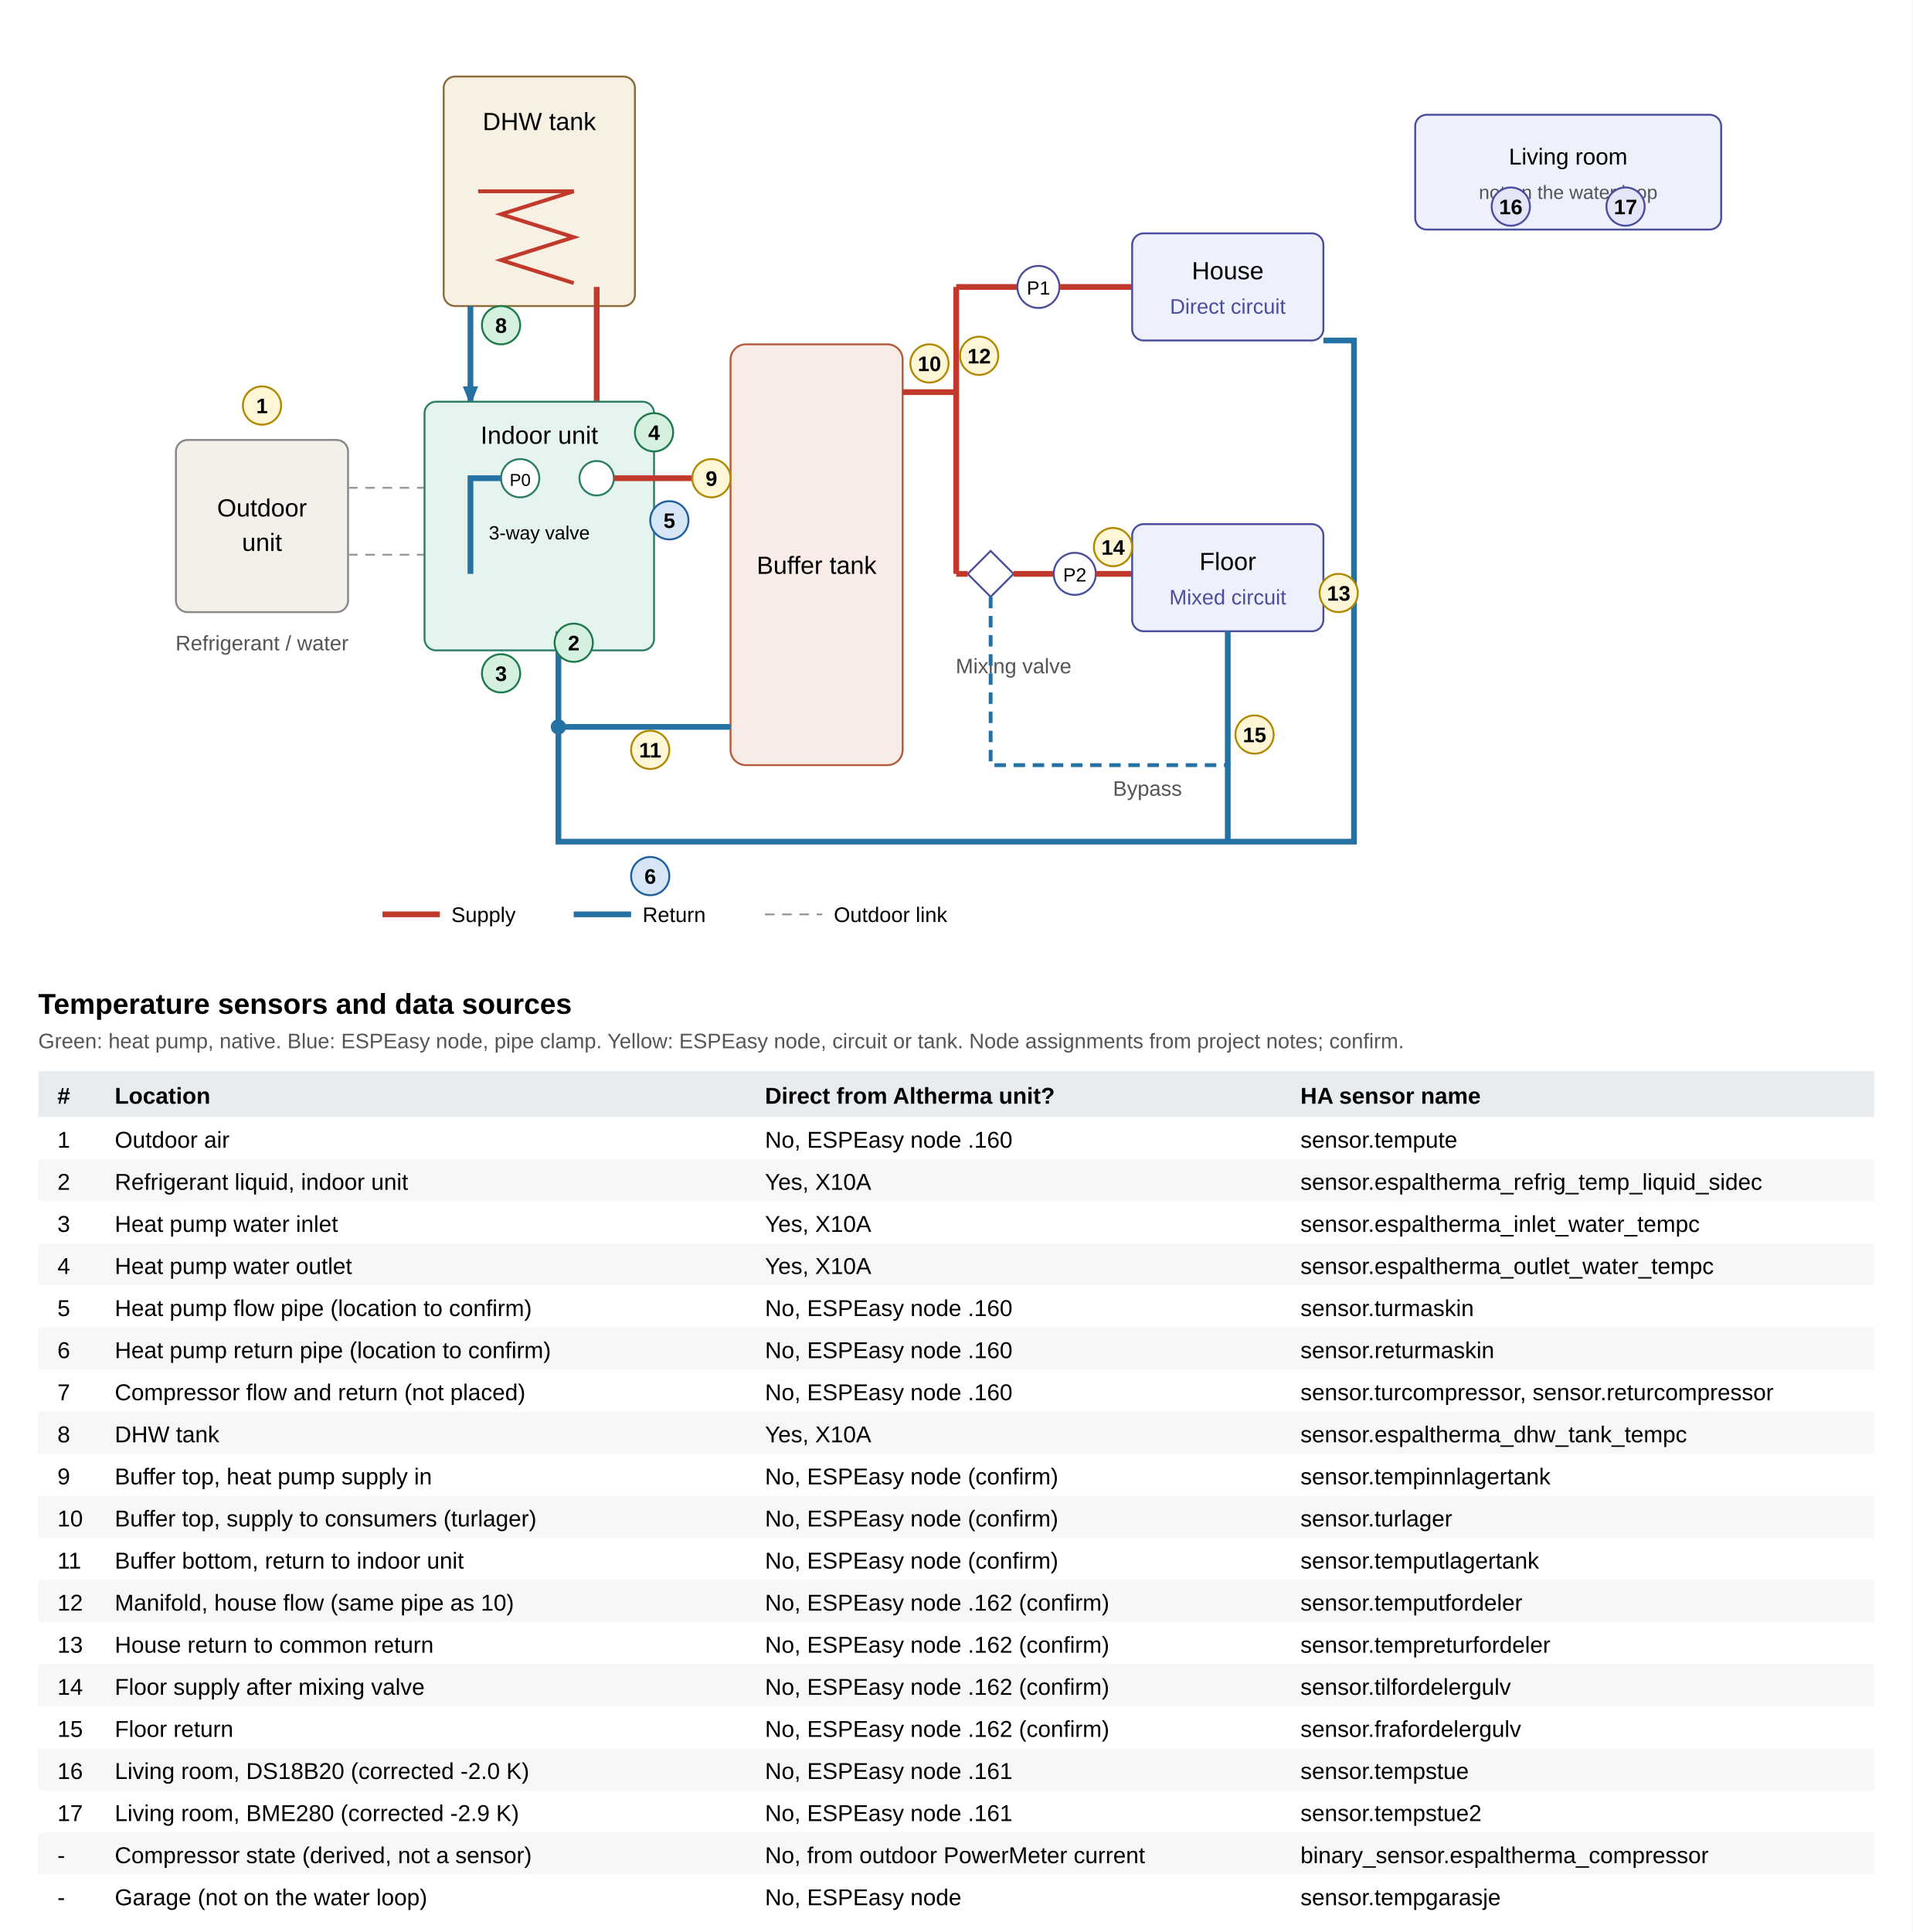
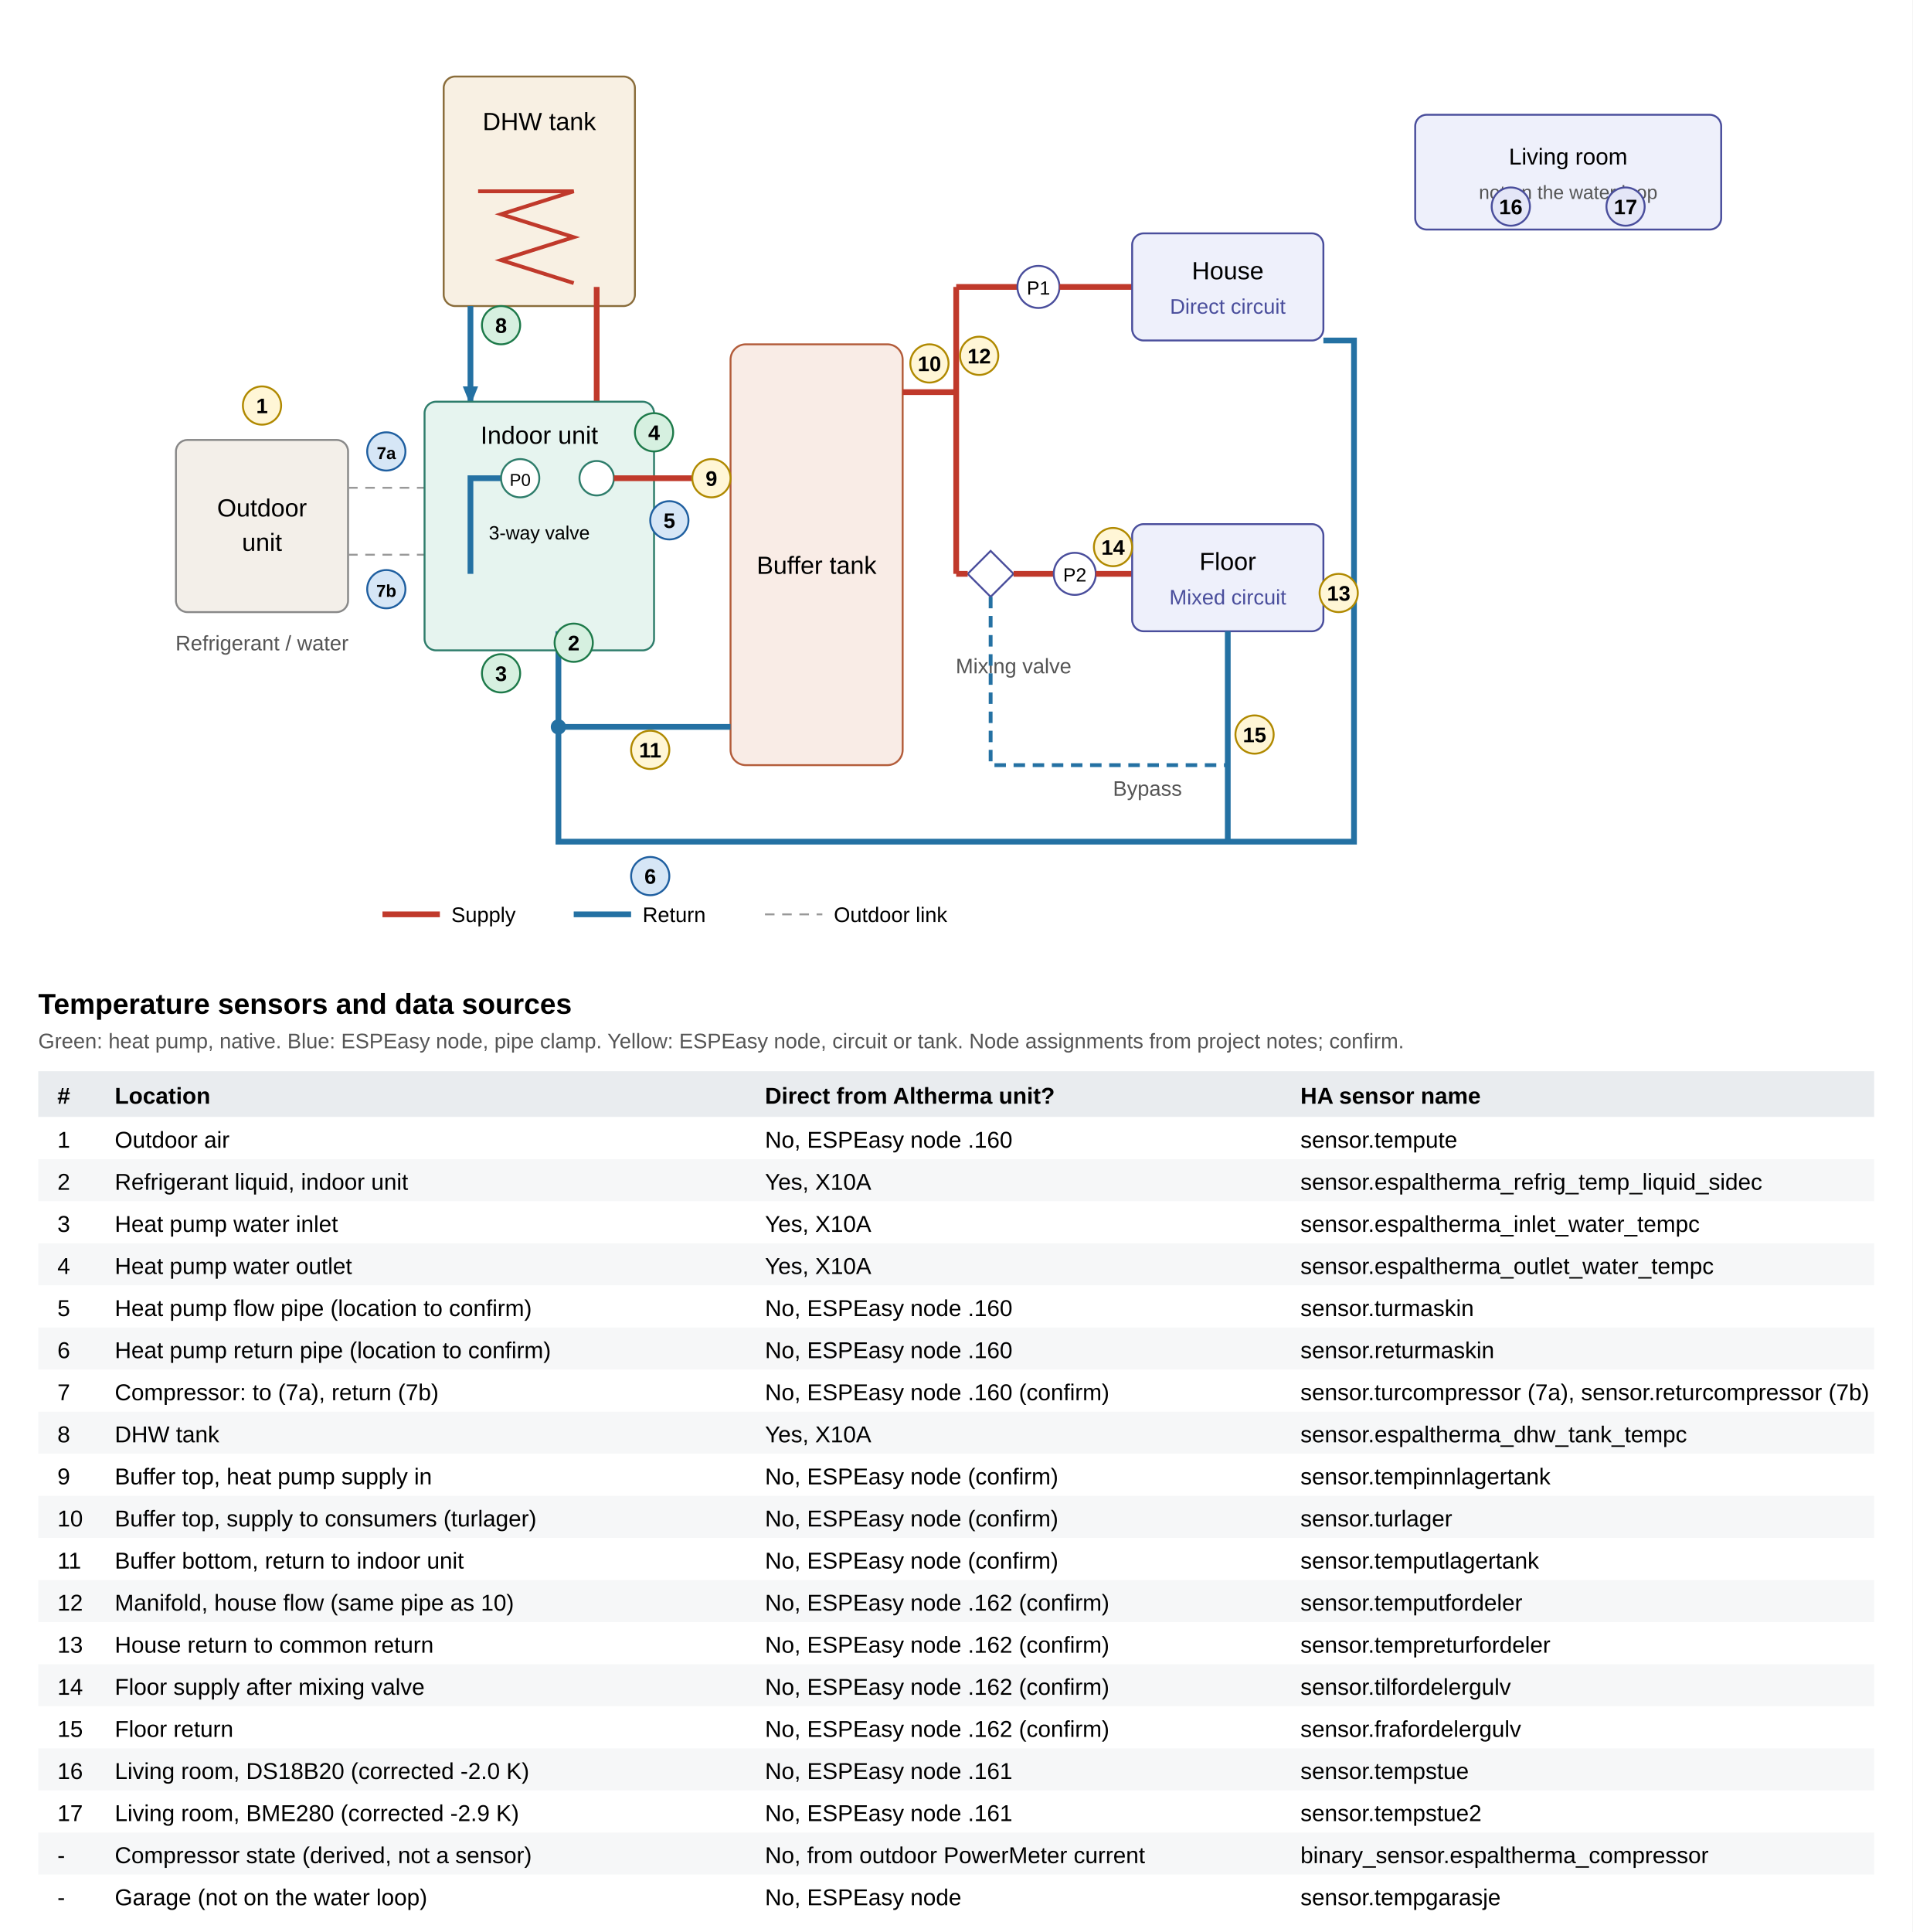
<svg xmlns="http://www.w3.org/2000/svg" viewBox="0 0 1000 1010" width="1000" height="1010" font-family="Segoe UI, Arial, sans-serif">
  <rect width="1000" height="1010" fill="#ffffff" />
  <rect x="92" y="230" width="90" height="90" rx="6" fill="#f3efe9" stroke="#888" />
  <text x="137" y="270" text-anchor="middle" font-size="13">Outdoor</text>
  <text x="137" y="288" text-anchor="middle" font-size="13">unit</text>
  <line x1="182" y1="255" x2="222" y2="255" stroke="#999" stroke-dasharray="5 4" />
  <line x1="182" y1="290" x2="222" y2="290" stroke="#999" stroke-dasharray="5 4" />
  <text x="137" y="340" text-anchor="middle" font-size="11" fill="#555">Refrigerant / water</text>
  <rect x="232" y="40" width="100" height="120" rx="6" fill="#f8f0e3" stroke="#8a6d3b" />
  <text x="282" y="68" text-anchor="middle" font-size="13">DHW tank</text>
  <path d="M250 100 H300 L262 112 L300 124 L262 136 L300 148" fill="none" stroke="#c0392b" stroke-width="2" />
  <path d="M312 245 V150" stroke="#c0392b" stroke-width="3" fill="none" />
  <path d="M246 160 V210" stroke="#2471a3" stroke-width="3" fill="none" />
  <polygon points="246,212 242,202 250,202" fill="#2471a3" />
  <rect x="222" y="210" width="120" height="130" rx="6" fill="#e6f4ef" stroke="#2e7d6b" />
  <text x="282" y="232" text-anchor="middle" font-size="13">Indoor unit</text>
  <path d="M246 300 V250 H262" stroke="#2471a3" stroke-width="3" fill="none" />
  <circle cx="272" cy="250" r="10" fill="#ffffff" stroke="#2e7d6b" />
  <text x="272" y="254" text-anchor="middle" font-size="9">P0</text>
  <circle cx="312" cy="250" r="9" fill="#ffffff" stroke="#2e7d6b" />
  <text x="282" y="282" text-anchor="middle" font-size="10">3-way valve</text>
  <path d="M292 380 V330" stroke="#2471a3" stroke-width="3" fill="none" />
  <circle cx="292" cy="380" r="4" fill="#2471a3" />
  <path d="M321 250 H382" stroke="#c0392b" stroke-width="3" fill="none" />
  <rect x="382" y="180" width="90" height="220" rx="8" fill="#f9ece6" stroke="#b35c3a" />
  <text x="427" y="300" text-anchor="middle" font-size="13">Buffer tank</text>
  <path d="M382 380 H292" stroke="#2471a3" stroke-width="3" fill="none" />
  <path d="M472 205 H500" stroke="#c0392b" stroke-width="3" fill="none" />
  <path d="M500 150 V300" stroke="#c0392b" stroke-width="3" fill="none" />
  <path d="M500 150 H532" stroke="#c0392b" stroke-width="3" fill="none" />
  <circle cx="543" cy="150" r="11" fill="#ffffff" stroke="#4a4e9c" />
  <text x="543" y="154" text-anchor="middle" font-size="10">P1</text>
  <path d="M554 150 H592" stroke="#c0392b" stroke-width="3" fill="none" />
  <polygon points="518,288 530,300 518,312 506,300" fill="#ffffff" stroke="#4a4e9c" />
  <path d="M500 300 H506" stroke="#c0392b" stroke-width="3" fill="none" />
  <path d="M530 300 H551" stroke="#c0392b" stroke-width="3" fill="none" />
  <circle cx="562" cy="300" r="11" fill="#ffffff" stroke="#4a4e9c" />
  <text x="562" y="304" text-anchor="middle" font-size="10">P2</text>
  <path d="M573 300 H592" stroke="#c0392b" stroke-width="3" fill="none" />
  <text x="530" y="352" text-anchor="middle" font-size="11" fill="#555">Mixing valve</text>
  <path d="M518 312 V400 H642" stroke="#2471a3" stroke-width="2" stroke-dasharray="6 4" fill="none" />
  <text x="600" y="416" text-anchor="middle" font-size="11" fill="#555">Bypass</text>
  <rect x="592" y="122" width="100" height="56" rx="6" fill="#eef0fb" stroke="#4a4e9c" />
  <text x="642" y="146" text-anchor="middle" font-size="13">House</text>
  <text x="642" y="164" text-anchor="middle" font-size="11" fill="#4a4e9c">Direct circuit</text>
  <path d="M692 178 H708 V440 H292 V380" stroke="#2471a3" stroke-width="3" fill="none" />
  <rect x="592" y="274" width="100" height="56" rx="6" fill="#eef0fb" stroke="#4a4e9c" />
  <text x="642" y="298" text-anchor="middle" font-size="13">Floor</text>
  <text x="642" y="316" text-anchor="middle" font-size="11" fill="#4a4e9c">Mixed circuit</text>
  <path d="M642 330 V440" stroke="#2471a3" stroke-width="3" fill="none" />
  <rect x="740" y="60" width="160" height="60" rx="6" fill="#eef0fb" stroke="#4a4e9c" />
  <text x="820" y="86" text-anchor="middle" font-size="12">Living room</text>
  <text x="820" y="104" text-anchor="middle" font-size="10" fill="#555">not on the water loop</text>
  <path d="M200 478 H230" stroke="#c0392b" stroke-width="3" />
  <text x="236" y="482" font-size="11">Supply</text>
  <path d="M300 478 H330" stroke="#2471a3" stroke-width="3" />
  <text x="336" y="482" font-size="11">Return</text>
  <line x1="400" y1="478" x2="430" y2="478" stroke="#999" stroke-dasharray="5 4" />
  <text x="436" y="482" font-size="11">Outdoor link</text>
  <g font-size="11" font-weight="bold" text-anchor="middle">
    <circle cx="137" cy="212" r="10" fill="#fff6d6" stroke="#b08900" />
    <text x="137" y="216">1</text>
    <circle cx="300" cy="336" r="10" fill="#d6f0e0" stroke="#1e7a4a" />
    <text x="300" y="340">2</text>
    <circle cx="262" cy="352" r="10" fill="#d6f0e0" stroke="#1e7a4a" />
    <text x="262" y="356">3</text>
    <circle cx="342" cy="226" r="10" fill="#d6f0e0" stroke="#1e7a4a" />
    <text x="342" y="230">4</text>
    <circle cx="350" cy="272" r="10" fill="#d6e6f6" stroke="#1f5fa0" />
    <text x="350" y="276">5</text>
    <circle cx="340" cy="458" r="10" fill="#d6e6f6" stroke="#1f5fa0" />
    <text x="340" y="462">6</text>
+     <circle cx="202" cy="236" r="10" fill="#d6e6f6" stroke="#1f5fa0" />
+     <text x="202" y="240" font-size="9">7a</text>
+     <circle cx="202" cy="308" r="10" fill="#d6e6f6" stroke="#1f5fa0" />
+     <text x="202" y="312" font-size="9">7b</text>
    <circle cx="262" cy="170" r="10" fill="#d6f0e0" stroke="#1e7a4a" />
    <text x="262" y="174">8</text>
    <circle cx="372" cy="250" r="10" fill="#fff6d6" stroke="#b08900" />
    <text x="372" y="254">9</text>
    <circle cx="486" cy="190" r="10" fill="#fff6d6" stroke="#b08900" />
    <text x="486" y="194">10</text>
    <circle cx="340" cy="392" r="10" fill="#fff6d6" stroke="#b08900" />
    <text x="340" y="396">11</text>
    <circle cx="512" cy="186" r="10" fill="#fff6d6" stroke="#b08900" />
    <text x="512" y="190">12</text>
    <circle cx="700" cy="310" r="10" fill="#fff6d6" stroke="#b08900" />
    <text x="700" y="314">13</text>
    <circle cx="582" cy="286" r="10" fill="#fff6d6" stroke="#b08900" />
    <text x="582" y="290">14</text>
    <circle cx="656" cy="384" r="10" fill="#fff6d6" stroke="#b08900" />
    <text x="656" y="388">15</text>
    <circle cx="790" cy="108" r="10" fill="#e4e6f7" stroke="#4a4e9c" />
    <text x="790" y="112">16</text>
    <circle cx="850" cy="108" r="10" fill="#e4e6f7" stroke="#4a4e9c" />
    <text x="850" y="112">17</text>
  </g>
  <text x="20" y="530" font-size="15" font-weight="bold">Temperature sensors and data sources</text>
  <text x="20" y="548" font-size="11" fill="#555">Green: heat pump, native. Blue: ESPEasy node, pipe clamp. Yellow: ESPEasy node, circuit or tank. Node assignments from project notes; confirm.</text>
  <rect x="20" y="560" width="960" height="24" fill="#e9ecef" />
  <text x="30" y="577" font-size="12" font-weight="bold">#</text>
  <text x="60" y="577" font-size="12" font-weight="bold">Location</text>
  <text x="400" y="577" font-size="12" font-weight="bold">Direct from Altherma unit?</text>
  <text x="680" y="577" font-size="12" font-weight="bold">HA sensor name</text>
  <g font-size="12">
    <rect x="20" y="584" width="960" height="22" fill="#ffffff" />
    <text x="30" y="600">1</text>
    <text x="60" y="600">Outdoor air</text>
    <text x="400" y="600">No, ESPEasy node .160</text>
    <text x="680" y="600">sensor.tempute</text>
    <rect x="20" y="606" width="960" height="22" fill="#f6f7f8" />
    <text x="30" y="622">2</text>
    <text x="60" y="622">Refrigerant liquid, indoor unit</text>
    <text x="400" y="622">Yes, X10A</text>
    <text x="680" y="622">sensor.espaltherma_refrig_temp_liquid_sidec</text>
    <rect x="20" y="628" width="960" height="22" fill="#ffffff" />
    <text x="30" y="644">3</text>
    <text x="60" y="644">Heat pump water inlet</text>
    <text x="400" y="644">Yes, X10A</text>
    <text x="680" y="644">sensor.espaltherma_inlet_water_tempc</text>
    <rect x="20" y="650" width="960" height="22" fill="#f6f7f8" />
    <text x="30" y="666">4</text>
    <text x="60" y="666">Heat pump water outlet</text>
    <text x="400" y="666">Yes, X10A</text>
    <text x="680" y="666">sensor.espaltherma_outlet_water_tempc</text>
    <rect x="20" y="672" width="960" height="22" fill="#ffffff" />
    <text x="30" y="688">5</text>
    <text x="60" y="688">Heat pump flow pipe (location to confirm)</text>
    <text x="400" y="688">No, ESPEasy node .160</text>
    <text x="680" y="688">sensor.turmaskin</text>
    <rect x="20" y="694" width="960" height="22" fill="#f6f7f8" />
    <text x="30" y="710">6</text>
    <text x="60" y="710">Heat pump return pipe (location to confirm)</text>
    <text x="400" y="710">No, ESPEasy node .160</text>
    <text x="680" y="710">sensor.returmaskin</text>
    <rect x="20" y="716" width="960" height="22" fill="#ffffff" />
    <text x="30" y="732">7</text>
-     <text x="60" y="732">Compressor flow and return (not placed)</text>
-     <text x="400" y="732">No, ESPEasy node .160</text>
-     <text x="680" y="732">sensor.turcompressor, sensor.returcompressor</text>
+     <text x="60" y="732">Compressor: to (7a), return (7b)</text>
+     <text x="400" y="732">No, ESPEasy node .160 (confirm)</text>
+     <text x="680" y="732">sensor.turcompressor (7a), sensor.returcompressor (7b)</text>
    <rect x="20" y="738" width="960" height="22" fill="#f6f7f8" />
    <text x="30" y="754">8</text>
    <text x="60" y="754">DHW tank</text>
    <text x="400" y="754">Yes, X10A</text>
    <text x="680" y="754">sensor.espaltherma_dhw_tank_tempc</text>
    <rect x="20" y="760" width="960" height="22" fill="#ffffff" />
    <text x="30" y="776">9</text>
    <text x="60" y="776">Buffer top, heat pump supply in</text>
    <text x="400" y="776">No, ESPEasy node (confirm)</text>
    <text x="680" y="776">sensor.tempinnlagertank</text>
    <rect x="20" y="782" width="960" height="22" fill="#f6f7f8" />
    <text x="30" y="798">10</text>
    <text x="60" y="798">Buffer top, supply to consumers (turlager)</text>
    <text x="400" y="798">No, ESPEasy node (confirm)</text>
    <text x="680" y="798">sensor.turlager</text>
    <rect x="20" y="804" width="960" height="22" fill="#ffffff" />
    <text x="30" y="820">11</text>
    <text x="60" y="820">Buffer bottom, return to indoor unit</text>
    <text x="400" y="820">No, ESPEasy node (confirm)</text>
    <text x="680" y="820">sensor.temputlagertank</text>
    <rect x="20" y="826" width="960" height="22" fill="#f6f7f8" />
    <text x="30" y="842">12</text>
    <text x="60" y="842">Manifold, house flow (same pipe as 10)</text>
    <text x="400" y="842">No, ESPEasy node .162 (confirm)</text>
    <text x="680" y="842">sensor.temputfordeler</text>
    <rect x="20" y="848" width="960" height="22" fill="#ffffff" />
    <text x="30" y="864">13</text>
    <text x="60" y="864">House return to common return</text>
    <text x="400" y="864">No, ESPEasy node .162 (confirm)</text>
    <text x="680" y="864">sensor.tempreturfordeler</text>
    <rect x="20" y="870" width="960" height="22" fill="#f6f7f8" />
    <text x="30" y="886">14</text>
    <text x="60" y="886">Floor supply after mixing valve</text>
    <text x="400" y="886">No, ESPEasy node .162 (confirm)</text>
    <text x="680" y="886">sensor.tilfordelergulv</text>
    <rect x="20" y="892" width="960" height="22" fill="#ffffff" />
    <text x="30" y="908">15</text>
    <text x="60" y="908">Floor return</text>
    <text x="400" y="908">No, ESPEasy node .162 (confirm)</text>
    <text x="680" y="908">sensor.frafordelergulv</text>
    <rect x="20" y="914" width="960" height="22" fill="#f6f7f8" />
    <text x="30" y="930">16</text>
    <text x="60" y="930">Living room, DS18B20 (corrected -2.0 K)</text>
    <text x="400" y="930">No, ESPEasy node .161</text>
    <text x="680" y="930">sensor.tempstue</text>
    <rect x="20" y="936" width="960" height="22" fill="#ffffff" />
    <text x="30" y="952">17</text>
    <text x="60" y="952">Living room, BME280 (corrected -2.9 K)</text>
    <text x="400" y="952">No, ESPEasy node .161</text>
    <text x="680" y="952">sensor.tempstue2</text>
    <rect x="20" y="958" width="960" height="22" fill="#f6f7f8" />
    <text x="30" y="974">-</text>
    <text x="60" y="974">Compressor state (derived, not a sensor)</text>
    <text x="400" y="974">No, from outdoor PowerMeter current</text>
    <text x="680" y="974">binary_sensor.espaltherma_compressor</text>
    <rect x="20" y="980" width="960" height="22" fill="#ffffff" />
    <text x="30" y="996">-</text>
    <text x="60" y="996">Garage (not on the water loop)</text>
    <text x="400" y="996">No, ESPEasy node</text>
    <text x="680" y="996">sensor.tempgarasje</text>
  </g>
</svg>
